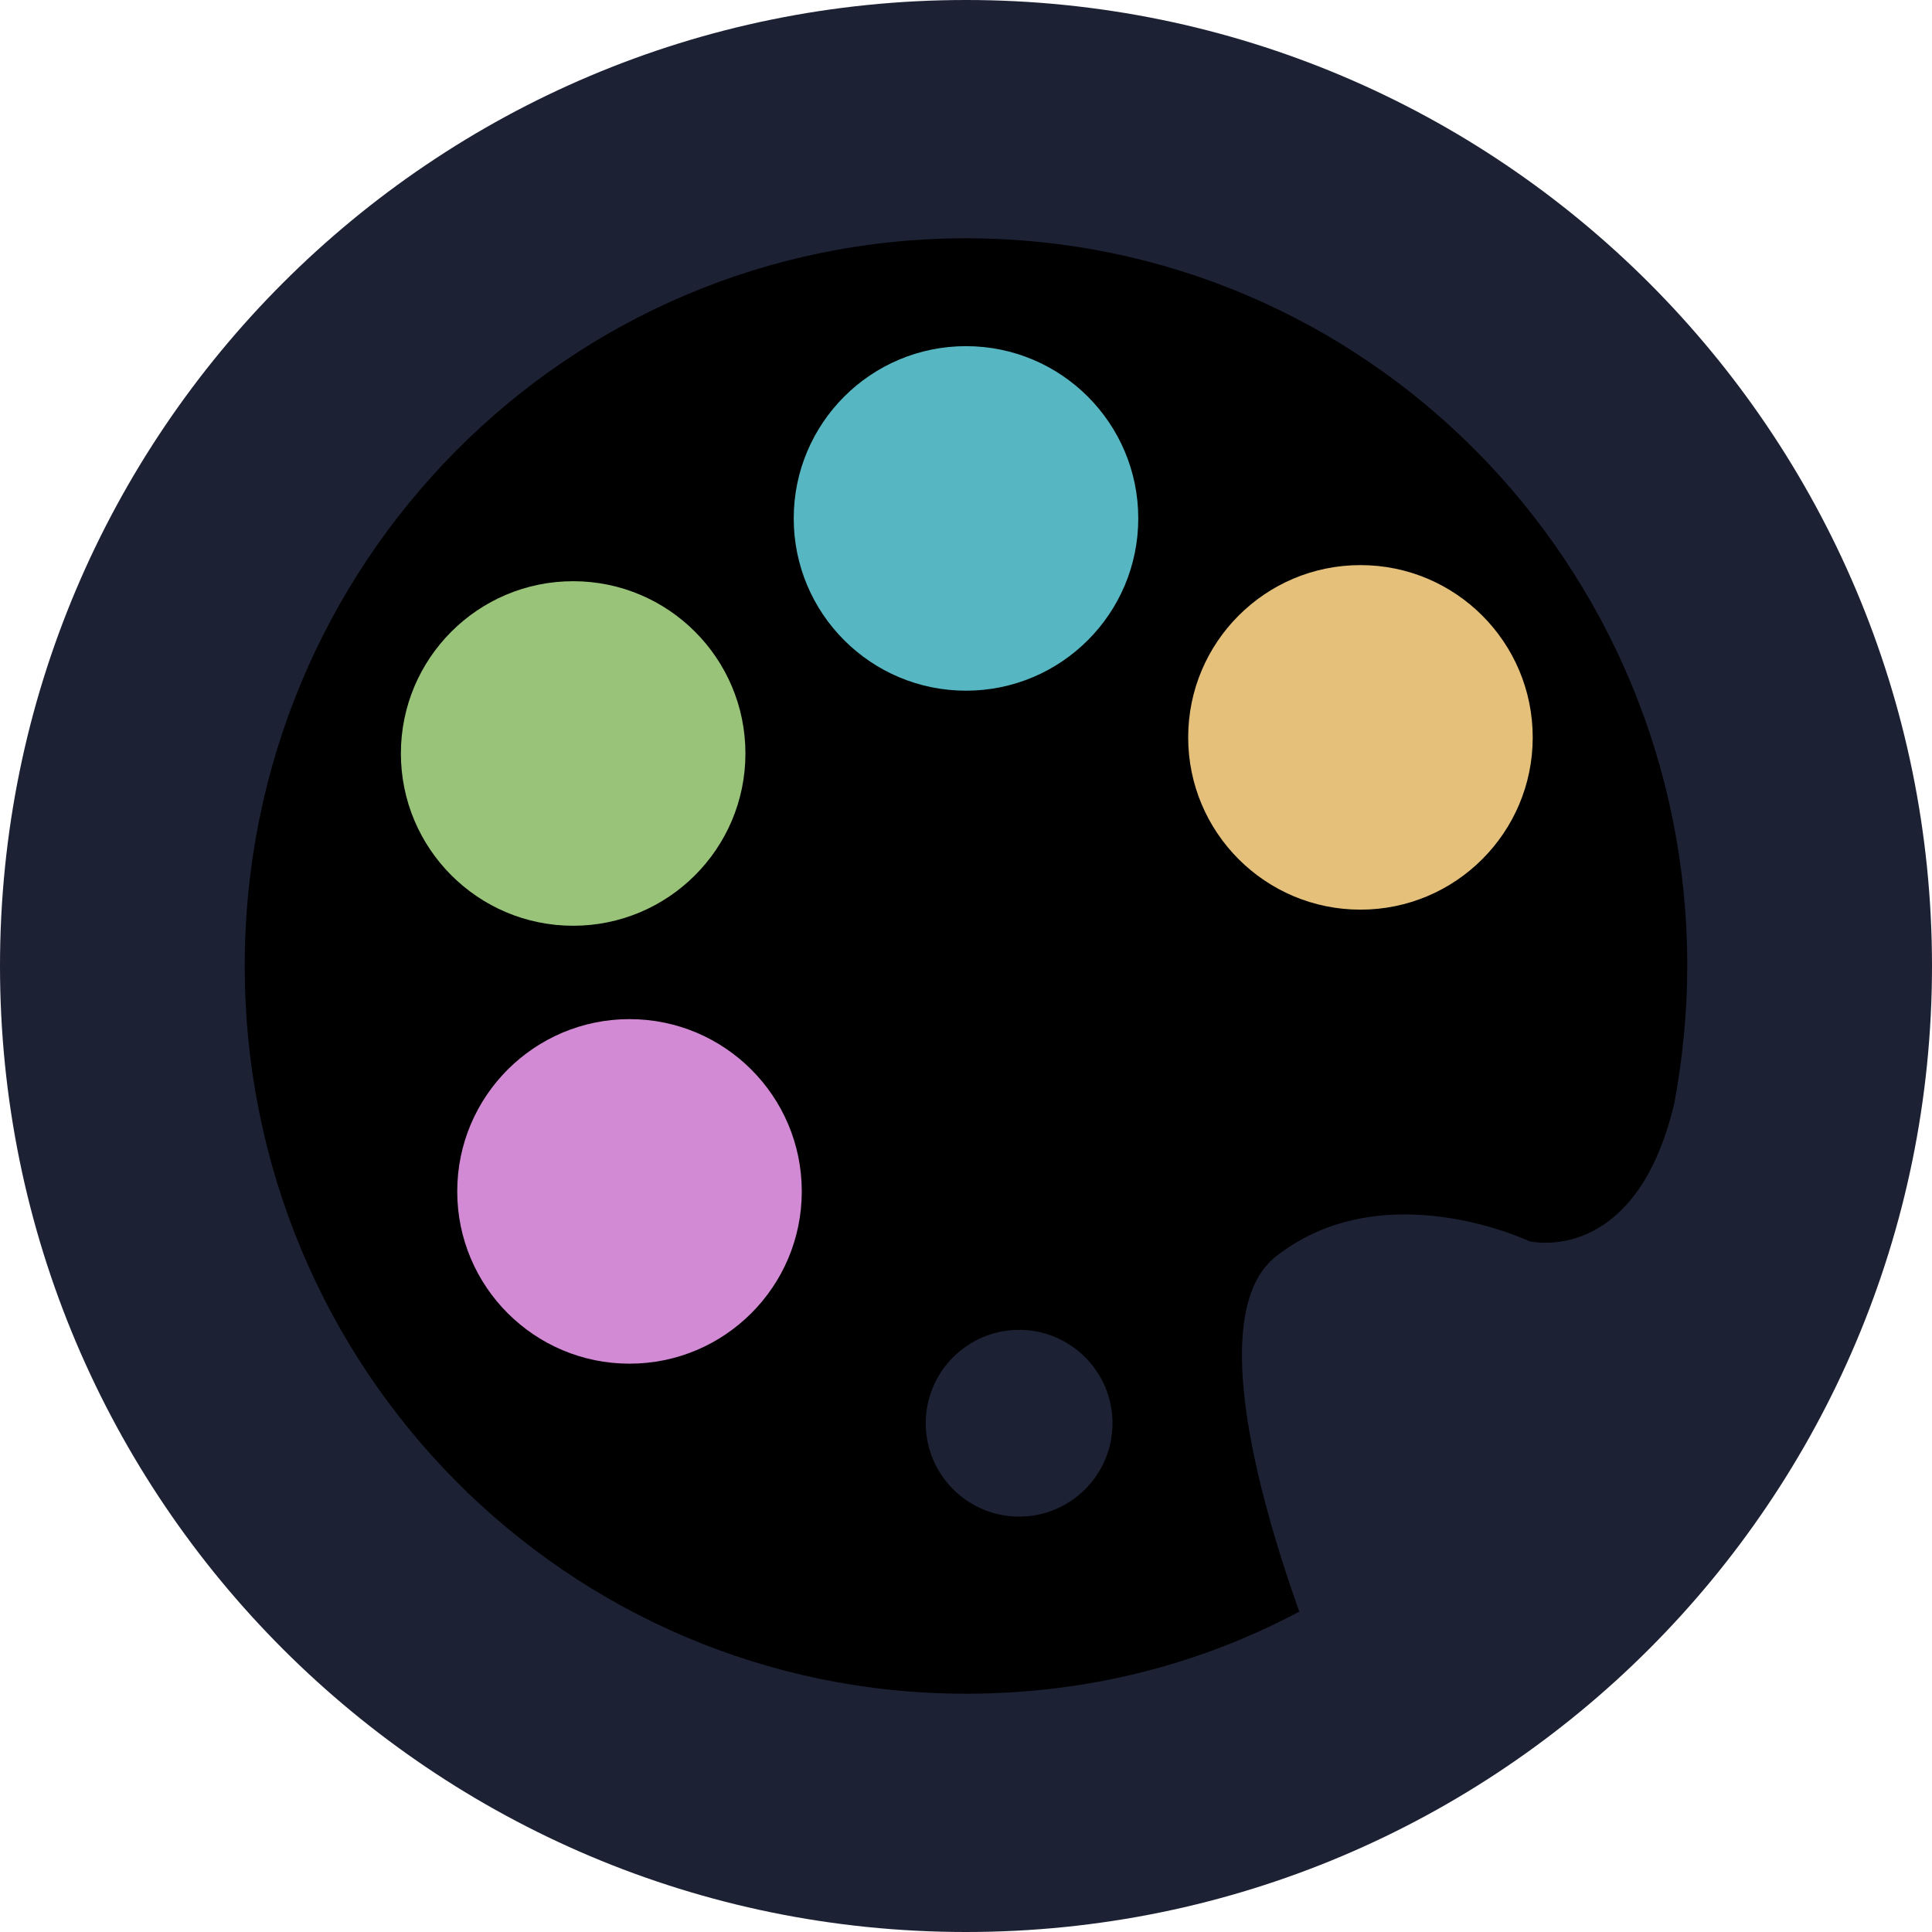
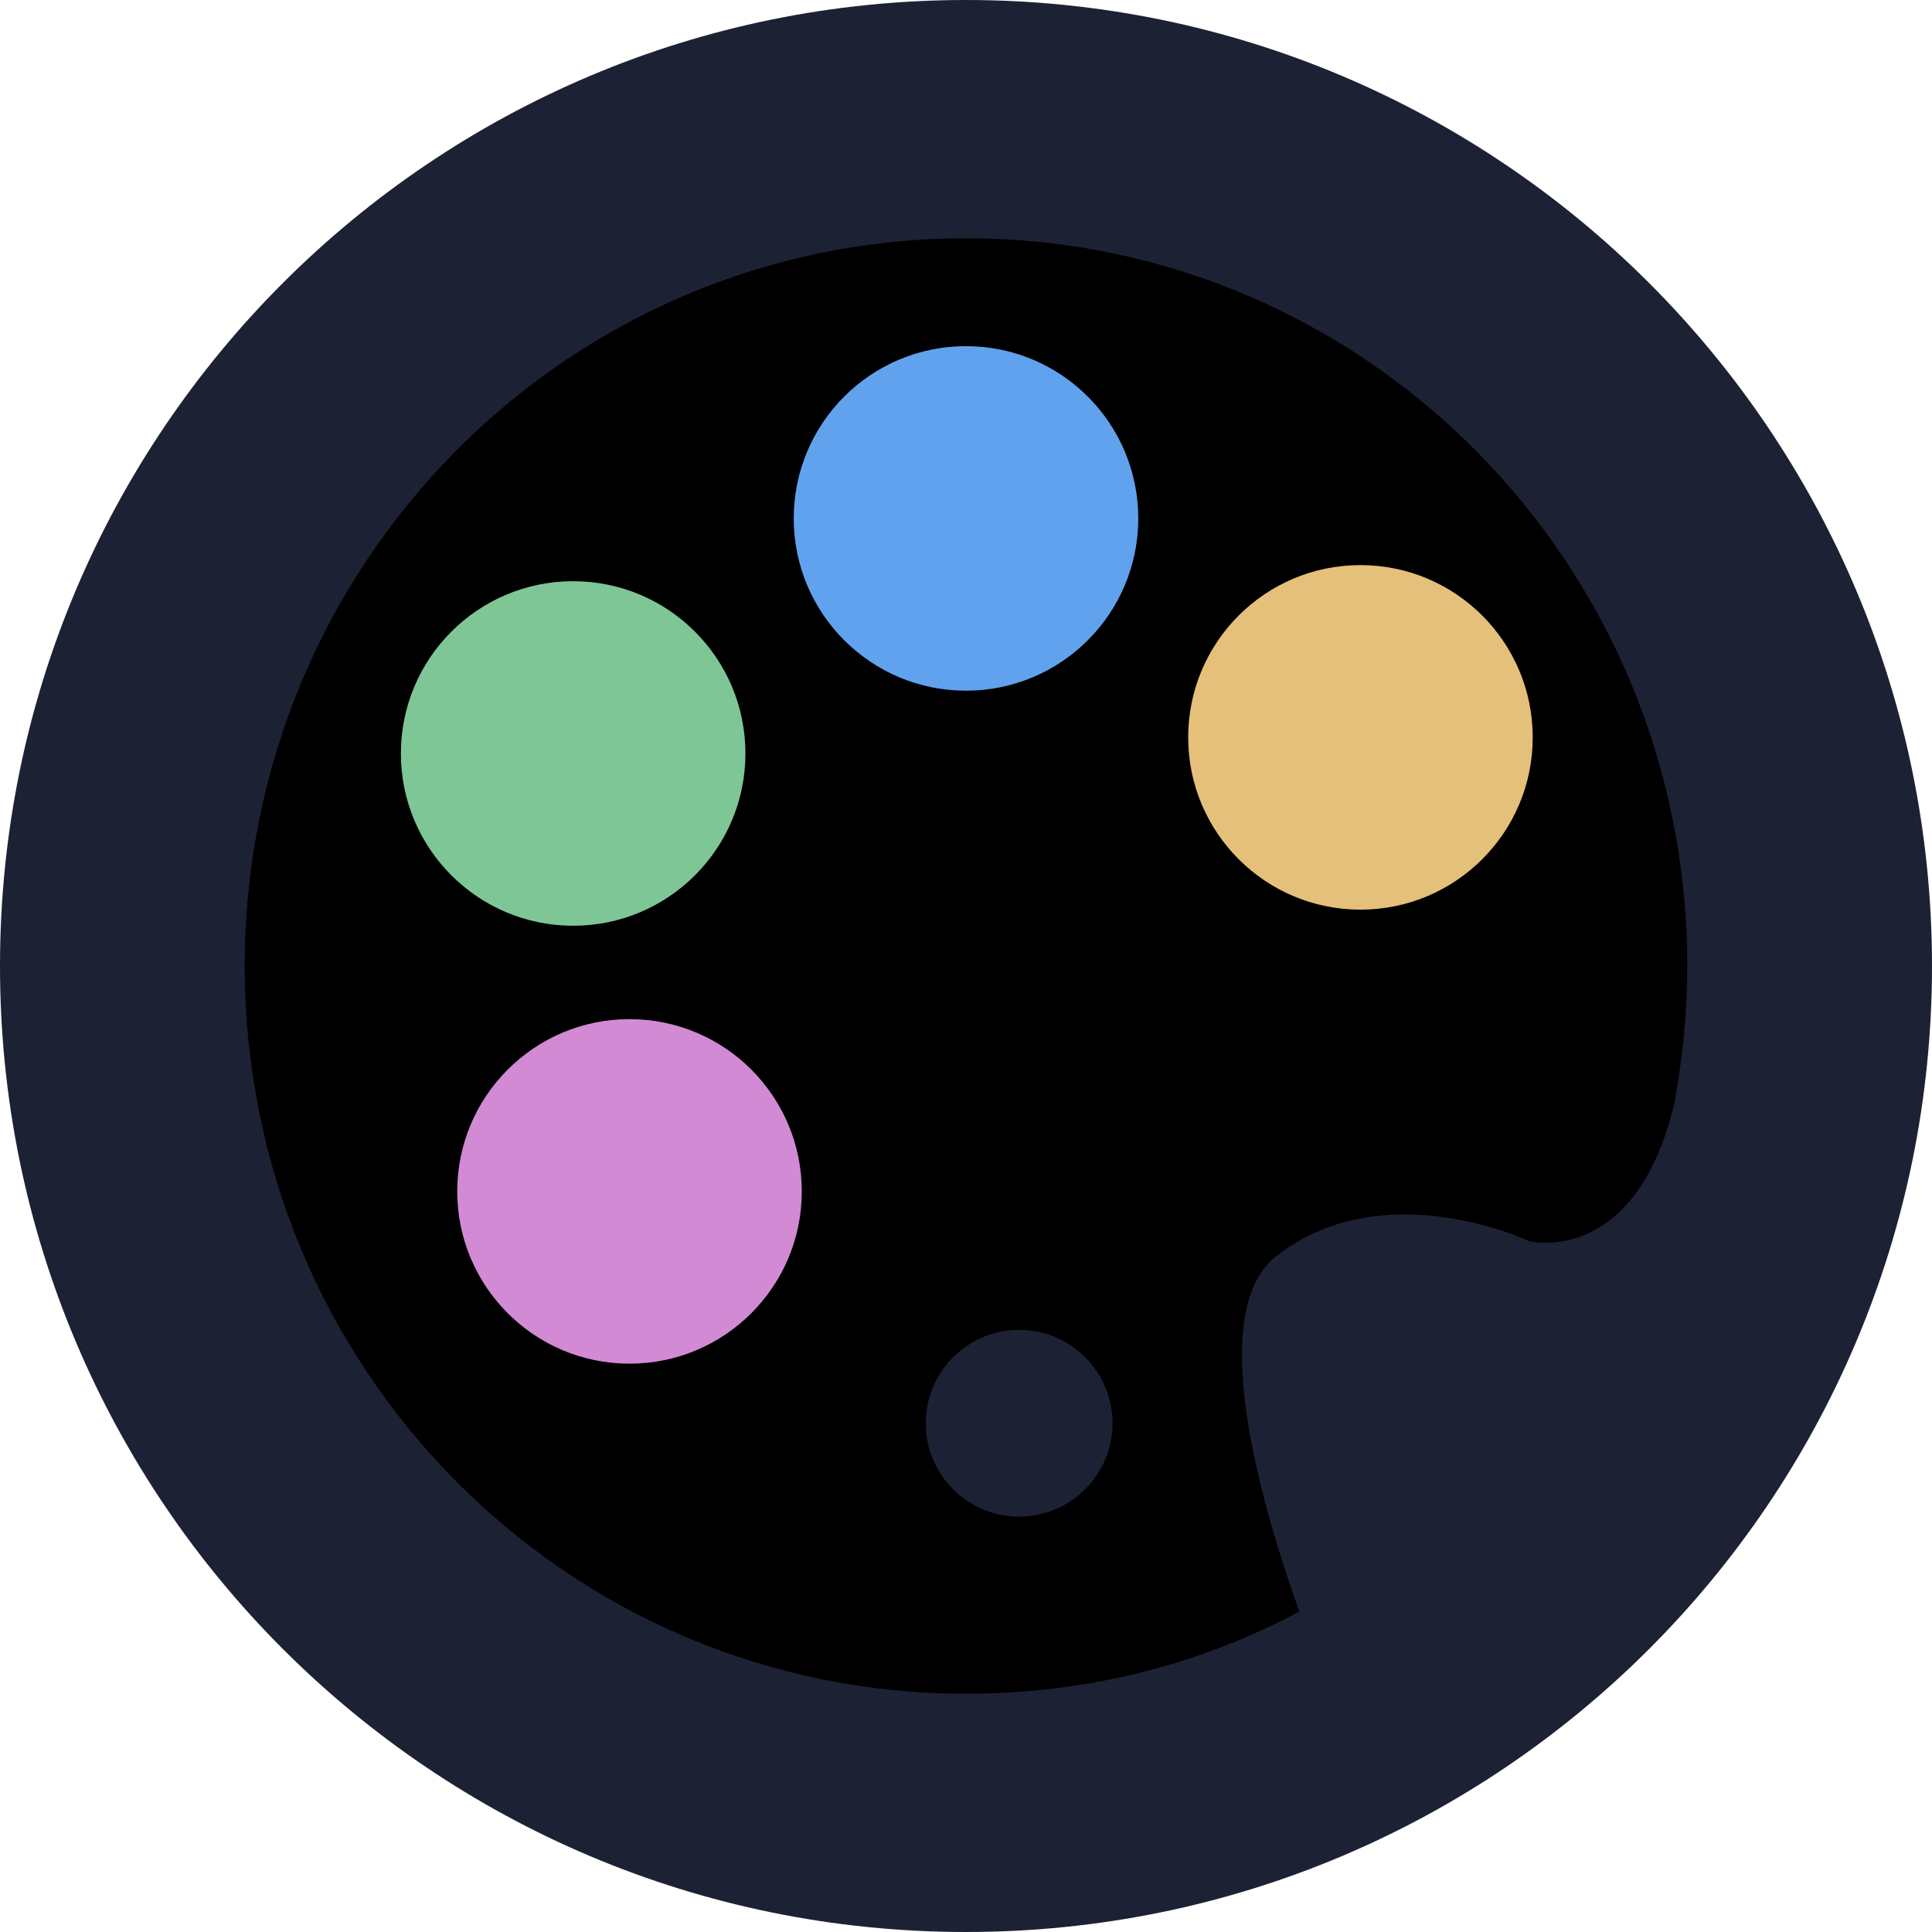
<svg xmlns="http://www.w3.org/2000/svg" version="1.1" id="Layer_1" x="0px" y="0px" viewBox="0 0 120 120" style="enable-background:new 0 0 120 120;" xml:space="preserve">
  <style type="text/css">
	.st0{fill:#1d2134;}
	.st1{fill:#d28ad5;}
- 	.st2{fill:#98c379;}
- 	.st3{fill:#56b6c2;}
+ 	.st2{fill:#7fc697;}
+ 	.st3{fill:#61a2ef;}
	.st4{fill:#e5c07b;}
</style>
  <circle class="st0" cx="60" cy="60" r="60" />
  <g>
    <path d="M80.7,100.1c-6.2,3.3-13.2,5.1-20.7,5.1C35.2,105.2,15.2,85,15.2,60S35.2,14.8,60,14.8S104.8,35,104.8,60   c0,2.9-0.3,5.8-0.8,8.5c-2.4,10.2-9,8.6-9,8.6s-9-4.3-15.7,0.9C75,81.3,78,92.5,80.7,100.1z M69.1,88.4c0-3.2-2.6-5.8-5.8-5.8   s-5.8,2.6-5.8,5.8c0,3.2,2.6,5.8,5.8,5.8S69.1,91.6,69.1,88.4z" />
    <circle class="st1" cx="39.1" cy="74" r="10.7" />
    <circle class="st2" cx="35.6" cy="46.8" r="10.7" />
    <circle class="st3" cx="60" cy="32.2" r="10.7" />
    <circle class="st4" cx="84.5" cy="45.8" r="10.7" />
  </g>
</svg>
